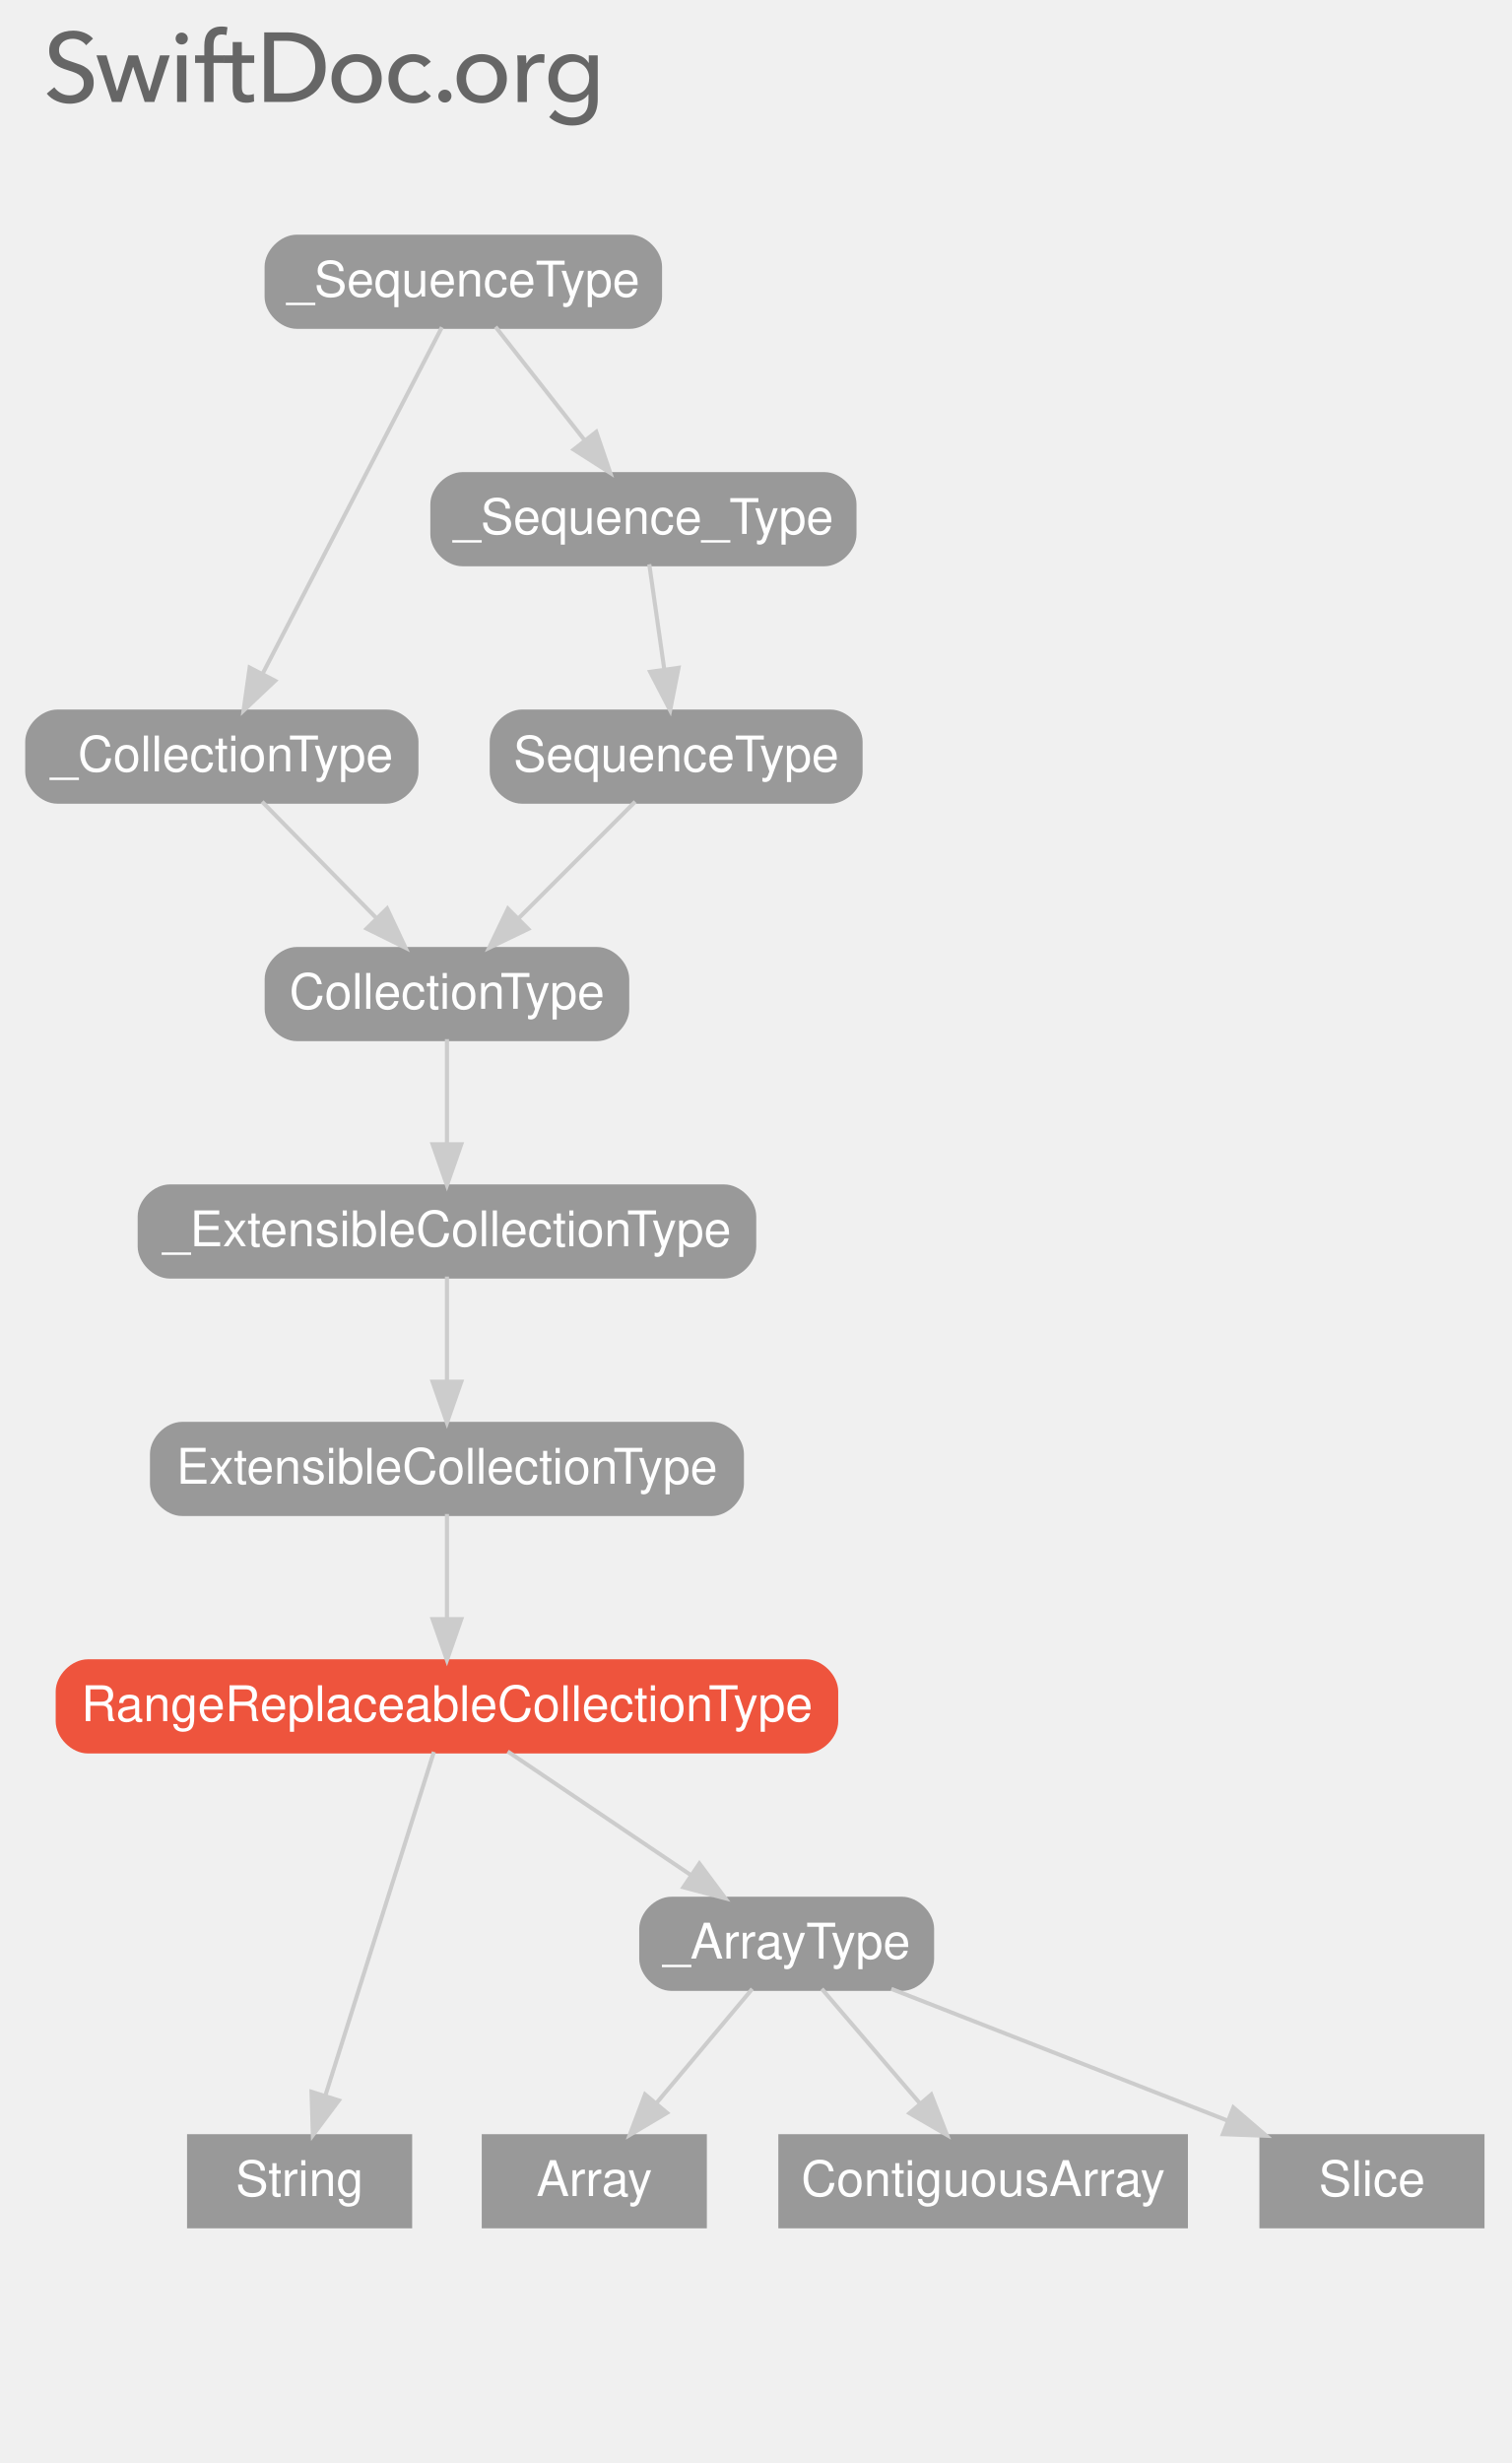
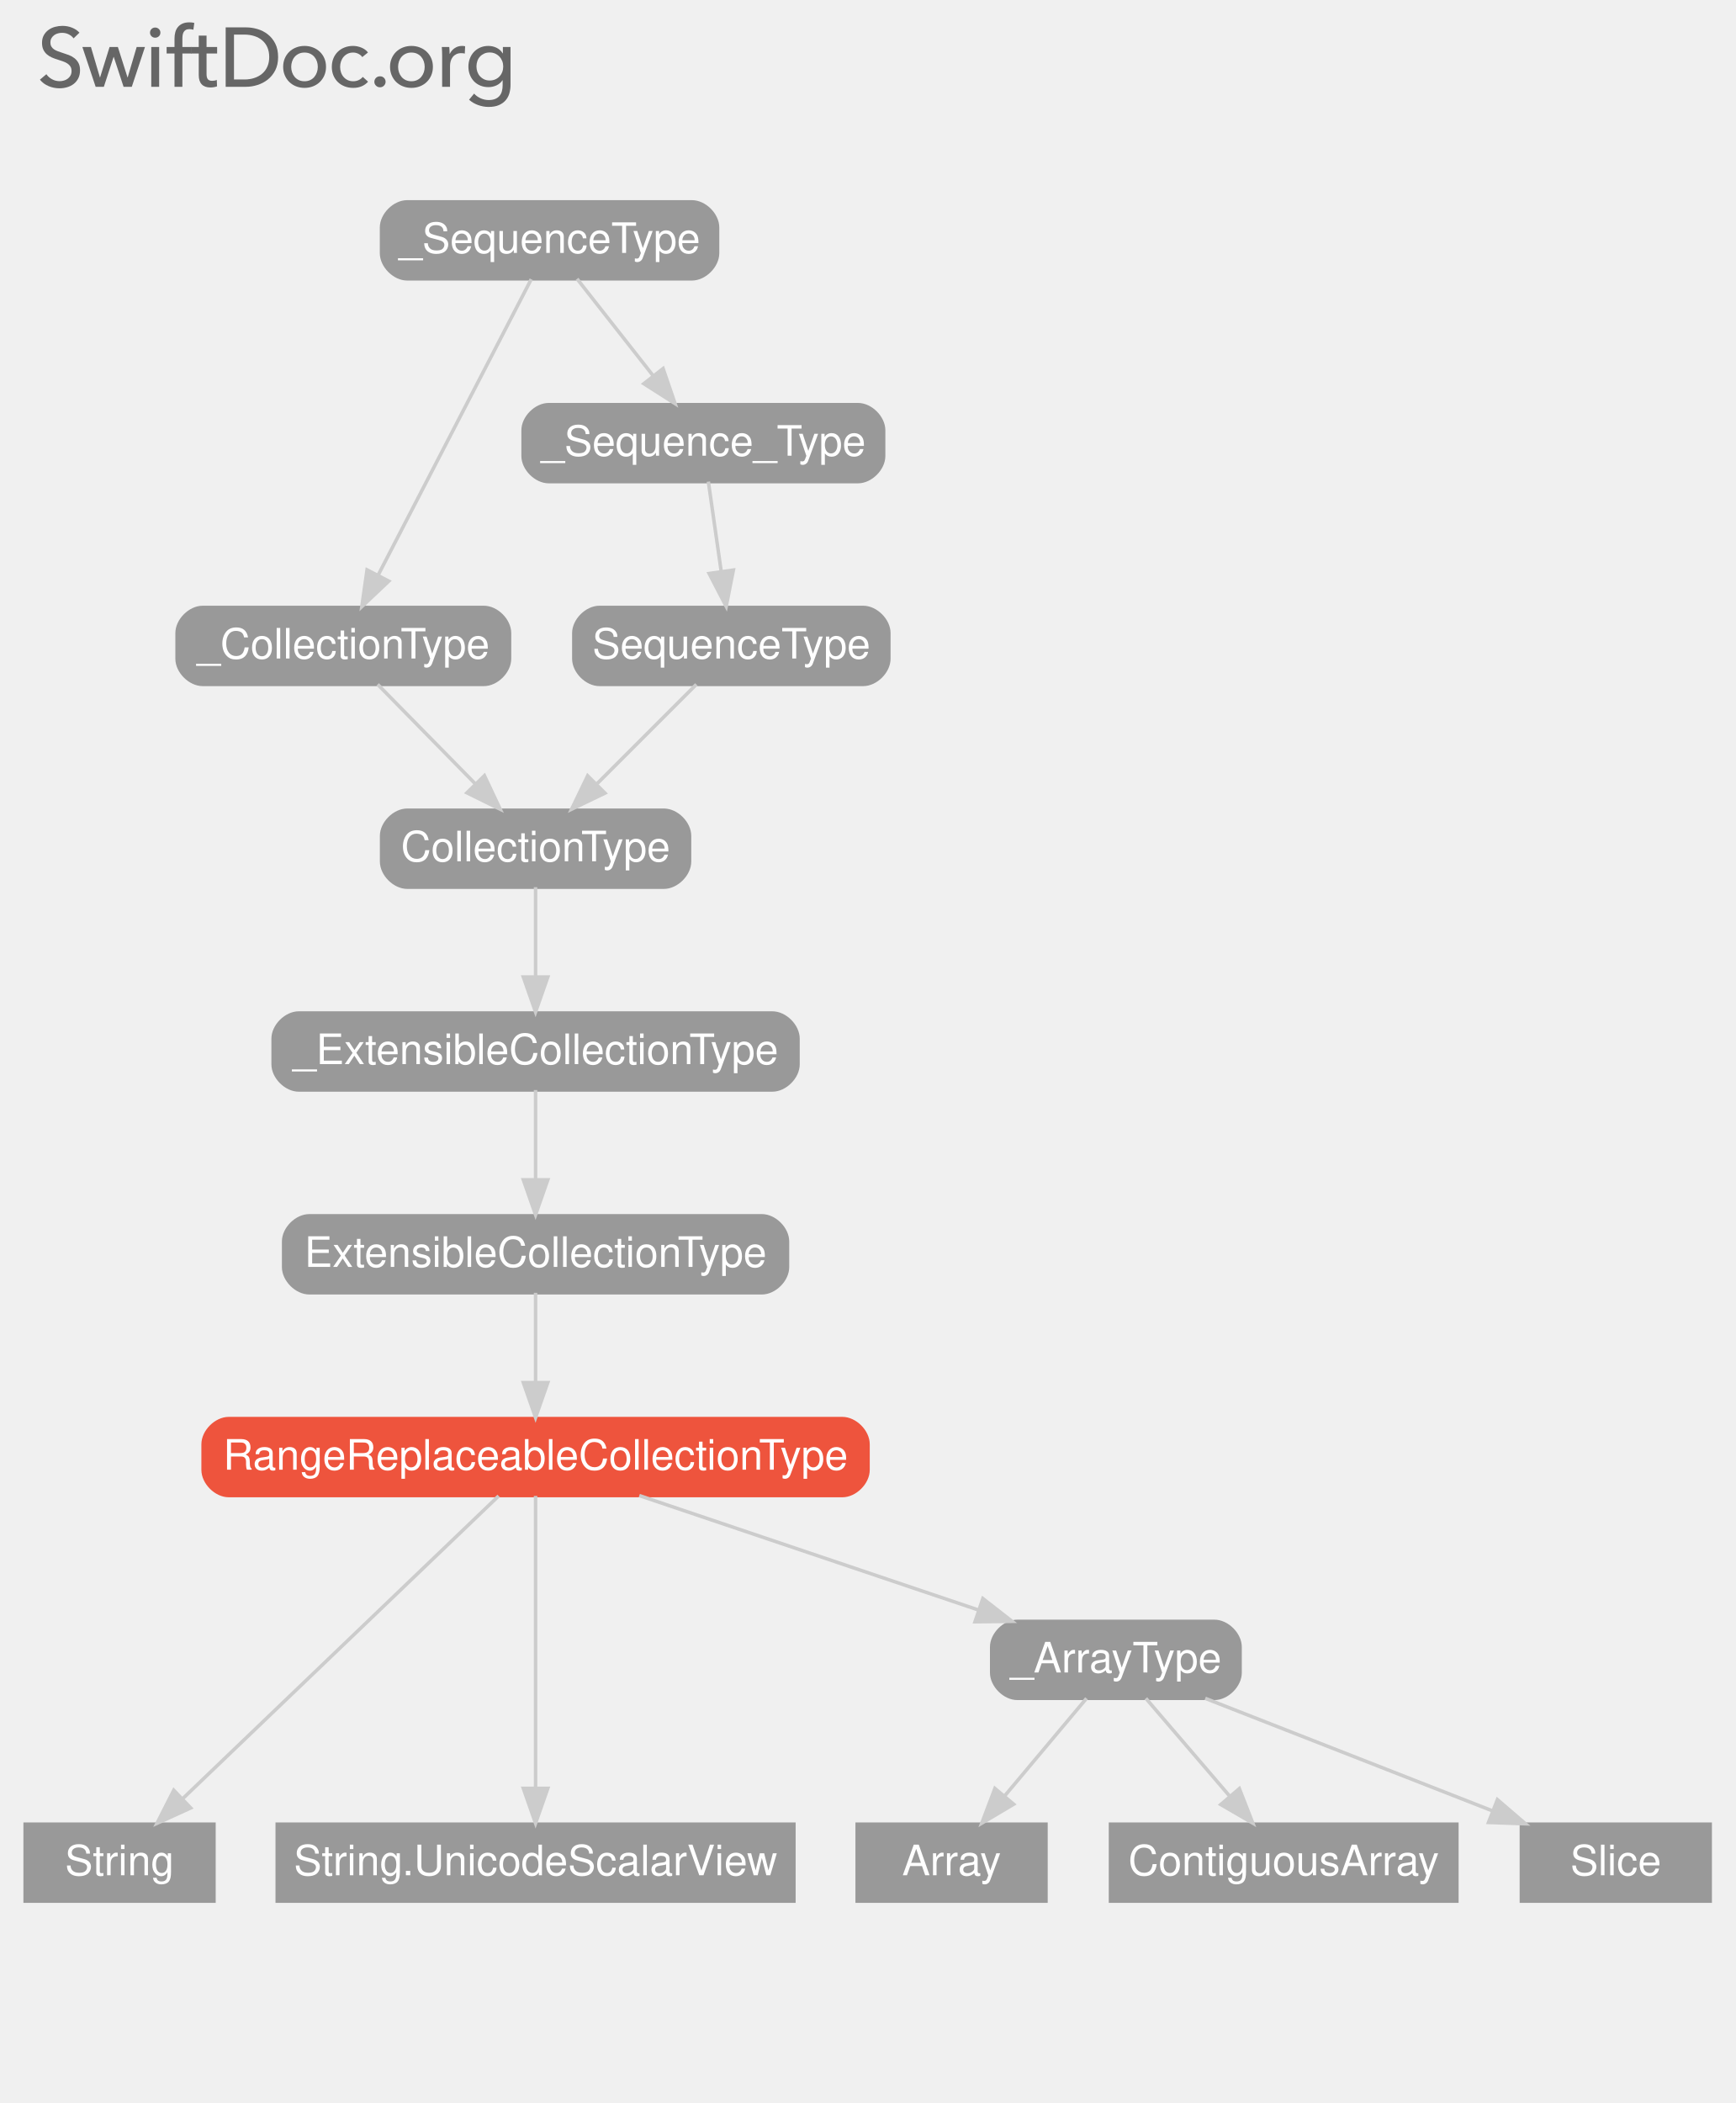
- <svg xmlns="http://www.w3.org/2000/svg" xmlns:xlink="http://www.w3.org/1999/xlink" width="369pt" height="601pt" viewBox="0.00 0.00 369.40 601.20">
+ <svg xmlns="http://www.w3.org/2000/svg" xmlns:xlink="http://www.w3.org/1999/xlink" width="496pt" height="601pt" viewBox="0.00 0.00 496.40 601.20">
  <g id="graph0" class="graph" transform="scale(1 1) rotate(0) translate(7.2 543.6)">
    <g transform="translate(0 -543.6)">
      <g>
        <path fill="#666666" d="M13.846,10.832c-0.336-0.464-0.792-0.844-1.368-1.14s-1.224-0.444-1.944-0.444         c-0.384,0-0.772,0.052-1.164,0.156C8.977,9.509,8.622,9.677,8.301,9.908c-0.32,0.232-0.58,0.52-0.78,0.864         c-0.2,0.344-0.3,0.756-0.3,1.236c0,0.464,0.092,0.852,0.276,1.164c0.184,0.312,0.432,0.576,0.744,0.792s0.68,0.4,1.104,0.552         c0.423,0.152,0.876,0.309,1.356,0.468c0.576,0.177,1.16,0.376,1.752,0.601c0.592,0.224,1.128,0.52,1.608,0.888         s0.872,0.828,1.176,1.38s0.456,1.252,0.456,2.101c0,0.88-0.164,1.644-0.492,2.292c-0.328,0.647-0.765,1.184-1.308,1.607         c-0.544,0.424-1.172,0.74-1.884,0.948s-1.444,0.312-2.196,0.312c-1.072,0-2.108-0.208-3.108-0.624         c-1-0.415-1.828-1.031-2.484-1.848l1.848-1.56c0.4,0.592,0.936,1.071,1.608,1.439c0.672,0.368,1.399,0.552,2.184,0.552         c0.4,0,0.8-0.056,1.2-0.168c0.4-0.111,0.764-0.288,1.092-0.527c0.328-0.24,0.596-0.54,0.804-0.9         c0.208-0.36,0.312-0.796,0.312-1.308s-0.108-0.94-0.324-1.284c-0.216-0.344-0.508-0.636-0.876-0.876s-0.796-0.444-1.284-0.612         c-0.488-0.168-1.004-0.34-1.548-0.516c-0.544-0.16-1.08-0.356-1.608-0.588c-0.528-0.232-1-0.528-1.416-0.889         c-0.416-0.359-0.752-0.804-1.008-1.332c-0.256-0.527-0.384-1.184-0.384-1.968c0-0.848,0.172-1.576,0.516-2.184         c0.344-0.608,0.792-1.112,1.344-1.512c0.552-0.4,1.176-0.692,1.872-0.876c0.696-0.184,1.396-0.276,2.1-0.276         c0.992,0,1.92,0.176,2.784,0.528c0.864,0.352,1.56,0.824,2.088,1.416L13.846,10.832z" />
        <path fill="#666666" d="M18.813,13.304l2.568,8.688h0.048l2.712-8.688h2.376l2.76,8.688h0.048l2.568-8.688h2.376L30.501,24.68         h-2.352l-2.808-8.544h-0.048l-2.784,8.544h-2.352l-3.792-11.376H18.813z" />
        <path fill="#666666" d="M38.685,9.2c0,0.416-0.147,0.76-0.44,1.032c-0.294,0.272-0.647,0.408-1.06,0.408s-0.762-0.14-1.047-0.42         c-0.286-0.28-0.429-0.62-0.429-1.02c0-0.416,0.143-0.764,0.429-1.044c0.286-0.28,0.635-0.42,1.047-0.42s0.766,0.14,1.06,0.42         C38.538,8.437,38.685,8.784,38.685,9.2z M38.325,24.68h-2.256V13.304h2.256V24.68z" />
        <path fill="#666666" d="M47.613,15.152h-2.64v9.528h-2.256v-9.528h-2.256v-1.848h2.256v-2.376c0-0.672,0.076-1.292,0.228-1.86         c0.152-0.568,0.4-1.06,0.744-1.476c0.344-0.416,0.784-0.744,1.32-0.984c0.536-0.24,1.188-0.36,1.956-0.36         c0.544,0,1.016,0.056,1.416,0.168l-0.264,1.944c-0.176-0.048-0.352-0.088-0.528-0.12c-0.176-0.032-0.376-0.048-0.6-0.048         c-0.432,0-0.78,0.076-1.044,0.228c-0.264,0.152-0.468,0.356-0.612,0.612s-0.24,0.548-0.288,0.876         c-0.048,0.328-0.072,0.668-0.072,1.02v2.376h2.64V15.152z" />
        <path fill="#666666" d="M54.909,15.152h-3.024v5.91c0,0.687,0.128,1.177,0.384,1.472c0.256,0.295,0.664,0.442,1.224,0.442         c0.208,0,0.432-0.021,0.672-0.065c0.24-0.044,0.456-0.11,0.648-0.198l0.072,1.848c-0.272,0.096-0.572,0.172-0.9,0.229         c-0.328,0.056-0.668,0.084-1.02,0.084c-1.072,0-1.892-0.296-2.46-0.889c-0.568-0.592-0.852-1.479-0.852-2.664v-6.168h-2.184         v-1.848h2.184V10.04h2.232v3.264h3.024V15.152z" />
        <path fill="#666666" d="M57.356,7.688h5.832c1.088,0,2.176,0.16,3.264,0.48c1.088,0.32,2.072,0.824,2.952,1.512         s1.592,1.568,2.136,2.64c0.544,1.072,0.816,2.36,0.816,3.864c0,1.456-0.272,2.716-0.816,3.78s-1.256,1.943-2.136,2.64         s-1.864,1.216-2.952,1.561c-1.088,0.344-2.176,0.516-3.264,0.516h-5.832V7.688z M59.732,22.593h2.976         c1.024,0,1.972-0.145,2.844-0.432c0.872-0.288,1.624-0.704,2.256-1.248c0.632-0.544,1.124-1.216,1.476-2.017         c0.352-0.8,0.528-1.704,0.528-2.712c0-1.056-0.176-1.983-0.528-2.784c-0.353-0.8-0.844-1.468-1.476-2.004         c-0.632-0.536-1.384-0.944-2.256-1.224s-1.82-0.42-2.844-0.42h-2.976V22.593z" />
        <path fill="#666666" d="M86.06,18.969c0,0.88-0.156,1.688-0.468,2.424c-0.312,0.736-0.744,1.372-1.296,1.908         c-0.552,0.536-1.204,0.952-1.956,1.248c-0.752,0.296-1.56,0.443-2.424,0.443c-0.864,0-1.672-0.147-2.424-0.443         c-0.752-0.296-1.4-0.712-1.944-1.248c-0.544-0.536-0.972-1.172-1.284-1.908c-0.312-0.735-0.468-1.544-0.468-2.424         s0.156-1.684,0.468-2.412c0.312-0.728,0.74-1.356,1.284-1.884c0.543-0.528,1.191-0.939,1.944-1.236         c0.752-0.296,1.56-0.444,2.424-0.444c0.864,0,1.672,0.148,2.424,0.444c0.752,0.297,1.404,0.708,1.956,1.236         c0.552,0.527,0.984,1.156,1.296,1.884C85.904,17.285,86.06,18.089,86.06,18.969z M83.708,18.98c0-0.542-0.084-1.061-0.252-1.556         c-0.169-0.494-0.414-0.929-0.734-1.304s-0.718-0.674-1.192-0.897s-1.015-0.335-1.625-0.335c-0.61,0-1.152,0.111-1.625,0.335         c-0.474,0.224-0.871,0.522-1.191,0.897c-0.321,0.375-0.566,0.81-0.734,1.304C76.184,17.92,76.1,18.438,76.1,18.98         c0,0.543,0.084,1.062,0.253,1.556c0.168,0.495,0.413,0.934,0.734,1.316c0.321,0.383,0.718,0.686,1.191,0.909         c0.473,0.224,1.015,0.335,1.625,0.335c0.61,0,1.151-0.111,1.625-0.335s0.871-0.526,1.192-0.909s0.565-0.821,0.734-1.316         C83.624,20.042,83.708,19.523,83.708,18.98z" />
        <path fill="#666666" d="M96.428,16.184c-0.24-0.368-0.6-0.676-1.08-0.924s-0.992-0.372-1.536-0.372         c-0.592,0-1.116,0.112-1.572,0.336c-0.456,0.225-0.844,0.524-1.164,0.9c-0.32,0.376-0.564,0.812-0.732,1.308         s-0.252,1.017-0.252,1.56c0,0.545,0.084,1.064,0.252,1.561s0.412,0.933,0.732,1.308c0.32,0.376,0.712,0.677,1.176,0.9         c0.464,0.225,0.992,0.336,1.584,0.336c0.576,0,1.1-0.111,1.572-0.336c0.472-0.224,0.86-0.528,1.164-0.912l1.512,1.368         c-0.48,0.561-1.08,0.996-1.8,1.308c-0.72,0.312-1.536,0.468-2.448,0.468c-0.88,0-1.692-0.144-2.436-0.432         c-0.744-0.288-1.388-0.691-1.932-1.212c-0.544-0.52-0.972-1.147-1.284-1.884s-0.468-1.561-0.468-2.473         c0-0.896,0.152-1.711,0.456-2.447c0.304-0.736,0.728-1.368,1.272-1.896c0.543-0.527,1.188-0.936,1.932-1.224         c0.744-0.288,1.548-0.433,2.412-0.433c0.8,0,1.596,0.16,2.388,0.48s1.419,0.784,1.884,1.392L96.428,16.184z" />
        <path fill="#666666" d="M103.1,23.24c0,0.417-0.152,0.784-0.456,1.104c-0.304,0.32-0.688,0.479-1.152,0.479         c-0.448,0-0.828-0.155-1.14-0.468c-0.312-0.312-0.468-0.676-0.468-1.092c0-0.432,0.152-0.804,0.456-1.116         c0.304-0.312,0.688-0.468,1.152-0.468c0.464,0,0.848,0.152,1.152,0.456C102.947,22.44,103.1,22.808,103.1,23.24z" />
        <path fill="#666666" d="M116.635,18.969c0,0.88-0.156,1.688-0.468,2.424c-0.312,0.736-0.744,1.372-1.296,1.908         c-0.552,0.536-1.204,0.952-1.956,1.248c-0.752,0.296-1.56,0.443-2.424,0.443c-0.864,0-1.672-0.147-2.424-0.443         c-0.752-0.296-1.4-0.712-1.944-1.248c-0.544-0.536-0.972-1.172-1.284-1.908c-0.312-0.735-0.468-1.544-0.468-2.424         s0.156-1.684,0.468-2.412c0.312-0.728,0.74-1.356,1.284-1.884c0.543-0.528,1.191-0.939,1.944-1.236         c0.752-0.296,1.56-0.444,2.424-0.444c0.864,0,1.672,0.148,2.424,0.444c0.752,0.297,1.404,0.708,1.956,1.236         c0.552,0.527,0.984,1.156,1.296,1.884C116.479,17.285,116.635,18.089,116.635,18.969z M114.283,18.98         c0-0.542-0.084-1.061-0.252-1.556c-0.169-0.494-0.414-0.929-0.734-1.304s-0.718-0.674-1.192-0.897s-1.015-0.335-1.625-0.335         c-0.61,0-1.152,0.111-1.625,0.335c-0.474,0.224-0.871,0.522-1.191,0.897c-0.321,0.375-0.566,0.81-0.734,1.304         c-0.169,0.495-0.253,1.014-0.253,1.556c0,0.543,0.084,1.062,0.253,1.556c0.168,0.495,0.413,0.934,0.734,1.316         c0.321,0.383,0.718,0.686,1.191,0.909c0.473,0.224,1.015,0.335,1.625,0.335c0.61,0,1.151-0.111,1.625-0.335         s0.871-0.526,1.192-0.909s0.565-0.821,0.734-1.316C114.199,20.042,114.283,19.523,114.283,18.98z" />
        <path fill="#666666" d="M119.251,14.577c-0.016-0.48-0.04-0.904-0.072-1.272h2.136c0.032,0.288,0.056,0.62,0.072,0.996         c0.016,0.376,0.024,0.684,0.024,0.924h0.072c0.32-0.672,0.788-1.212,1.404-1.62c0.616-0.408,1.308-0.612,2.076-0.612         c0.352,0,0.648,0.033,0.888,0.097l-0.096,2.088c-0.32-0.08-0.664-0.12-1.032-0.12c-0.544,0-1.016,0.101-1.416,0.3         c-0.4,0.2-0.732,0.468-0.996,0.805c-0.264,0.336-0.46,0.724-0.588,1.163c-0.128,0.44-0.192,0.9-0.192,1.381v5.976h-2.256v-8.928         C119.275,15.449,119.267,15.056,119.251,14.577z" />
        <path fill="#666666" d="M128.419,26.625c0.496,0.56,1.116,1.008,1.86,1.344c0.744,0.336,1.508,0.504,2.292,0.504         c0.752,0,1.384-0.108,1.896-0.324s0.924-0.512,1.236-0.888s0.536-0.82,0.672-1.332c0.136-0.513,0.204-1.064,0.204-1.656v-1.464         h-0.048c-0.416,0.641-0.984,1.128-1.704,1.464c-0.72,0.336-1.488,0.504-2.304,0.504c-0.864,0-1.652-0.151-2.364-0.456         c-0.712-0.304-1.316-0.72-1.812-1.248c-0.496-0.527-0.88-1.147-1.152-1.859s-0.408-1.477-0.408-2.292         c0-0.816,0.136-1.584,0.408-2.305c0.272-0.72,0.656-1.348,1.152-1.884c0.496-0.535,1.096-0.96,1.8-1.271         c0.704-0.312,1.488-0.469,2.352-0.469c0.816,0,1.596,0.177,2.34,0.528c0.744,0.353,1.332,0.888,1.764,1.608h0.048v-1.824h2.184         v10.8c0,0.832-0.104,1.628-0.312,2.388c-0.208,0.76-0.56,1.433-1.056,2.017s-1.144,1.052-1.944,1.404         c-0.8,0.352-1.792,0.527-2.976,0.527c-0.992,0-1.988-0.18-2.988-0.54c-1-0.359-1.86-0.868-2.58-1.523L128.419,26.625z          M129.091,18.873c0,0.527,0.084,1.031,0.253,1.512c0.168,0.479,0.417,0.904,0.746,1.271c0.329,0.369,0.726,0.664,1.192,0.889         c0.465,0.224,0.995,0.336,1.589,0.336c0.577,0,1.107-0.104,1.589-0.312c0.481-0.207,0.891-0.491,1.228-0.852         s0.598-0.784,0.782-1.272c0.185-0.487,0.277-1.012,0.277-1.571c0-0.544-0.093-1.057-0.277-1.536         c-0.185-0.48-0.449-0.904-0.794-1.272c-0.345-0.367-0.755-0.66-1.228-0.876c-0.474-0.216-1-0.324-1.577-0.324         c-0.594,0-1.124,0.108-1.589,0.324c-0.466,0.216-0.863,0.504-1.192,0.864s-0.578,0.784-0.746,1.271         C129.175,17.812,129.091,18.329,129.091,18.873z" />
      </g>
      <g>
        <a xlink:href="/" pointer-events="all" target="_top">
          <polygon fill="none" points="0,0 145,0 145,35 0,35 0,0" />
        </a>
      </g>
    </g>
    <g id="node1" class="node">
      <g id="a_node1">
        <a xlink:href="/type/Array/" target="_top">
-           <polygon fill="#999999" stroke="#999999" points="165,-22 111,-22 111,-0 165,-0 165,-22" />
-           <text text-anchor="middle" x="138" y="-7.4" font-family="Helvetica,sans-Serif" font-size="12.00" fill="white">Array</text>
+           <polygon fill="#999999" stroke="#999999" points="292,-22 238,-22 238,-0 292,-0 292,-22" />
+           <text text-anchor="middle" x="265" y="-7.4" font-family="Helvetica,sans-Serif" font-size="12.00" fill="white">Array</text>
        </a>
      </g>
    </g>
    <g id="node2" class="node">
      <g id="a_node2">
        <a xlink:href="/protocol/CollectionType/" target="_top">
-           <path fill="#999999" stroke="#999999" d="M138.704,-312C138.704,-312 65.296,-312 65.296,-312 61.63,-312 57.963,-308.333 57.963,-304.667 57.963,-304.667 57.963,-297.333 57.963,-297.333 57.963,-293.667 61.63,-290 65.296,-290 65.296,-290 138.704,-290 138.704,-290 142.37,-290 146.037,-293.667 146.037,-297.333 146.037,-297.333 146.037,-304.667 146.037,-304.667 146.037,-308.333 142.37,-312 138.704,-312" />
-           <text text-anchor="middle" x="102" y="-297.4" font-family="Helvetica,sans-Serif" font-size="12.00" fill="white">CollectionType</text>
+           <path fill="#999999" stroke="#999999" d="M182.704,-312C182.704,-312 109.296,-312 109.296,-312 105.63,-312 101.963,-308.333 101.963,-304.667 101.963,-304.667 101.963,-297.333 101.963,-297.333 101.963,-293.667 105.63,-290 109.296,-290 109.296,-290 182.704,-290 182.704,-290 186.37,-290 190.037,-293.667 190.037,-297.333 190.037,-297.333 190.037,-304.667 190.037,-304.667 190.037,-308.333 186.37,-312 182.704,-312" />
+           <text text-anchor="middle" x="146" y="-297.4" font-family="Helvetica,sans-Serif" font-size="12.00" fill="white">CollectionType</text>
        </a>
      </g>
    </g>
-     <g id="node11" class="node">
-       <g id="a_node11">
+     <g id="node12" class="node">
+       <g id="a_node12">
        <a xlink:href="/protocol/_ExtensibleCollectionType/" target="_top">
-           <path fill="#999999" stroke="#999999" d="M169.733,-254C169.733,-254 34.267,-254 34.267,-254 30.601,-254 26.934,-250.333 26.934,-246.667 26.934,-246.667 26.934,-239.333 26.934,-239.333 26.934,-235.667 30.601,-232 34.267,-232 34.267,-232 169.733,-232 169.733,-232 173.399,-232 177.066,-235.667 177.066,-239.333 177.066,-239.333 177.066,-246.667 177.066,-246.667 177.066,-250.333 173.399,-254 169.733,-254" />
-           <text text-anchor="middle" x="102" y="-239.4" font-family="Helvetica,sans-Serif" font-size="12.00" fill="white">_ExtensibleCollectionType</text>
+           <path fill="#999999" stroke="#999999" d="M213.733,-254C213.733,-254 78.267,-254 78.267,-254 74.601,-254 70.934,-250.333 70.934,-246.667 70.934,-246.667 70.934,-239.333 70.934,-239.333 70.934,-235.667 74.601,-232 78.267,-232 78.267,-232 213.733,-232 213.733,-232 217.399,-232 221.066,-235.667 221.066,-239.333 221.066,-239.333 221.066,-246.667 221.066,-246.667 221.066,-250.333 217.399,-254 213.733,-254" />
+           <text text-anchor="middle" x="146" y="-239.4" font-family="Helvetica,sans-Serif" font-size="12.00" fill="white">_ExtensibleCollectionType</text>
        </a>
      </g>
    </g>
-     <g id="edge8" class="edge">
-       <path fill="none" stroke="#cccccc" d="M102,-289.988C102,-282.91 102,-273.171 102,-264.478" />
-       <polygon fill="#cccccc" stroke="#cccccc" points="105.5,-264.304 102,-254.304 98.5,-264.304 105.5,-264.304" />
+     <g id="edge9" class="edge">
+       <path fill="none" stroke="#cccccc" d="M146,-289.988C146,-282.91 146,-273.171 146,-264.478" />
+       <polygon fill="#cccccc" stroke="#cccccc" points="149.5,-264.304 146,-254.304 142.5,-264.304 149.5,-264.304" />
    </g>
    <g id="node3" class="node">
      <g id="a_node3">
        <a xlink:href="/type/ContiguousArray/" target="_top">
-           <polygon fill="#999999" stroke="#999999" points="282.534,-22 183.466,-22 183.466,-0 282.534,-0 282.534,-22" />
-           <text text-anchor="middle" x="233" y="-7.4" font-family="Helvetica,sans-Serif" font-size="12.00" fill="white">ContiguousArray</text>
+           <polygon fill="#999999" stroke="#999999" points="409.534,-22 310.466,-22 310.466,-0 409.534,-0 409.534,-22" />
+           <text text-anchor="middle" x="360" y="-7.4" font-family="Helvetica,sans-Serif" font-size="12.00" fill="white">ContiguousArray</text>
        </a>
      </g>
    </g>
    <g id="node4" class="node">
      <g id="a_node4">
        <a xlink:href="/protocol/ExtensibleCollectionType/" target="_top">
-           <path fill="#999999" stroke="#999999" d="M166.727,-196C166.727,-196 37.273,-196 37.273,-196 33.607,-196 29.94,-192.333 29.94,-188.667 29.94,-188.667 29.94,-181.333 29.94,-181.333 29.94,-177.667 33.607,-174 37.273,-174 37.273,-174 166.727,-174 166.727,-174 170.393,-174 174.06,-177.667 174.06,-181.333 174.06,-181.333 174.06,-188.667 174.06,-188.667 174.06,-192.333 170.393,-196 166.727,-196" />
-           <text text-anchor="middle" x="102" y="-181.4" font-family="Helvetica,sans-Serif" font-size="12.00" fill="white">ExtensibleCollectionType</text>
+           <path fill="#999999" stroke="#999999" d="M210.727,-196C210.727,-196 81.273,-196 81.273,-196 77.607,-196 73.94,-192.333 73.94,-188.667 73.94,-188.667 73.94,-181.333 73.94,-181.333 73.94,-177.667 77.607,-174 81.273,-174 81.273,-174 210.727,-174 210.727,-174 214.393,-174 218.06,-177.667 218.06,-181.333 218.06,-181.333 218.06,-188.667 218.06,-188.667 218.06,-192.333 214.393,-196 210.727,-196" />
+           <text text-anchor="middle" x="146" y="-181.4" font-family="Helvetica,sans-Serif" font-size="12.00" fill="white">ExtensibleCollectionType</text>
        </a>
      </g>
    </g>
    <g id="node5" class="node">
      <g id="a_node5">
        <a xlink:href="/protocol/RangeReplaceableCollectionType/" target="_top">
-           <path fill="#ee543d" stroke="#ee543d" d="M189.76,-138C189.76,-138 14.24,-138 14.24,-138 10.573,-138 6.906,-134.333 6.906,-130.667 6.906,-130.667 6.906,-123.333 6.906,-123.333 6.906,-119.667 10.573,-116 14.24,-116 14.24,-116 189.76,-116 189.76,-116 193.427,-116 197.094,-119.667 197.094,-123.333 197.094,-123.333 197.094,-130.667 197.094,-130.667 197.094,-134.333 193.427,-138 189.76,-138" />
-           <text text-anchor="middle" x="102" y="-123.4" font-family="Helvetica,sans-Serif" font-size="12.00" fill="white">RangeReplaceableCollectionType</text>
+           <path fill="#ee543d" stroke="#ee543d" d="M233.76,-138C233.76,-138 58.24,-138 58.24,-138 54.573,-138 50.906,-134.333 50.906,-130.667 50.906,-130.667 50.906,-123.333 50.906,-123.333 50.906,-119.667 54.573,-116 58.24,-116 58.24,-116 233.76,-116 233.76,-116 237.427,-116 241.094,-119.667 241.094,-123.333 241.094,-123.333 241.094,-130.667 241.094,-130.667 241.094,-134.333 237.427,-138 233.76,-138" />
+           <text text-anchor="middle" x="146" y="-123.4" font-family="Helvetica,sans-Serif" font-size="12.00" fill="white">RangeReplaceableCollectionType</text>
        </a>
      </g>
    </g>
-     <g id="edge6" class="edge">
-       <path fill="none" stroke="#cccccc" d="M102,-173.988C102,-166.91 102,-157.171 102,-148.478" />
-       <polygon fill="#cccccc" stroke="#cccccc" points="105.5,-148.304 102,-138.304 98.5,-148.304 105.5,-148.304" />
+     <g id="edge7" class="edge">
+       <path fill="none" stroke="#cccccc" d="M146,-173.988C146,-166.91 146,-157.171 146,-148.478" />
+       <polygon fill="#cccccc" stroke="#cccccc" points="149.5,-148.304 146,-138.304 142.5,-148.304 149.5,-148.304" />
    </g>
    <g id="node8" class="node">
      <g id="a_node8">
        <a xlink:href="/type/String/" target="_top">
-           <polygon fill="#999999" stroke="#999999" points="93,-22 39,-22 39,-0 93,-0 93,-22" />
-           <text text-anchor="middle" x="66" y="-7.4" font-family="Helvetica,sans-Serif" font-size="12.00" fill="white">String</text>
+           <polygon fill="#999999" stroke="#999999" points="54,-22 0,-22 0,-0 54,-0 54,-22" />
+           <text text-anchor="middle" x="27" y="-7.4" font-family="Helvetica,sans-Serif" font-size="12.00" fill="white">String</text>
        </a>
      </g>
    </g>
    <g id="edge1" class="edge">
-       <path fill="none" stroke="#cccccc" d="M98.805,-115.883C92.869,-97.086 80.041,-56.463 72.302,-31.956" />
-       <polygon fill="#cccccc" stroke="#cccccc" points="75.588,-30.74 69.239,-22.258 68.913,-32.848 75.588,-30.74" />
+       <path fill="none" stroke="#cccccc" d="M135.44,-115.883C115.114,-96.412 70.341,-53.52 45.145,-29.382" />
+       <polygon fill="#cccccc" stroke="#cccccc" points="47.35,-26.648 37.708,-22.258 42.508,-31.703 47.35,-26.648" />
    </g>
    <g id="node9" class="node">
      <g id="a_node9">
+         <a xlink:href="/type/String.UnicodeScalarView/" target="_top">
+           <polygon fill="#999999" stroke="#999999" points="219.892,-22 72.108,-22 72.108,-0 219.892,-0 219.892,-22" />
+           <text text-anchor="middle" x="146" y="-7.4" font-family="Helvetica,sans-Serif" font-size="12.00" fill="white">String.UnicodeScalarView</text>
+         </a>
+       </g>
+     </g>
+     <g id="edge3" class="edge">
+       <path fill="none" stroke="#cccccc" d="M146,-115.883C146,-97.17 146,-56.827 146,-32.287" />
+       <polygon fill="#cccccc" stroke="#cccccc" points="149.5,-32.258 146,-22.258 142.5,-32.258 149.5,-32.258" />
+     </g>
+     <g id="node10" class="node">
+       <g id="a_node10">
        <a xlink:href="/protocol/_ArrayType/" target="_top">
-           <path fill="#999999" stroke="#999999" d="M213.19,-80C213.19,-80 156.81,-80 156.81,-80 153.144,-80 149.477,-76.333 149.477,-72.667 149.477,-72.667 149.477,-65.333 149.477,-65.333 149.477,-61.667 153.144,-58 156.81,-58 156.81,-58 213.19,-58 213.19,-58 216.856,-58 220.523,-61.667 220.523,-65.333 220.523,-65.333 220.523,-72.667 220.523,-72.667 220.523,-76.333 216.856,-80 213.19,-80" />
-           <text text-anchor="middle" x="185" y="-65.4" font-family="Helvetica,sans-Serif" font-size="12.00" fill="white">_ArrayType</text>
+           <path fill="#999999" stroke="#999999" d="M340.19,-80C340.19,-80 283.81,-80 283.81,-80 280.144,-80 276.477,-76.333 276.477,-72.667 276.477,-72.667 276.477,-65.333 276.477,-65.333 276.477,-61.667 280.144,-58 283.81,-58 283.81,-58 340.19,-58 340.19,-58 343.856,-58 347.523,-61.667 347.523,-65.333 347.523,-65.333 347.523,-72.667 347.523,-72.667 347.523,-76.333 343.856,-80 340.19,-80" />
+           <text text-anchor="middle" x="312" y="-65.4" font-family="Helvetica,sans-Serif" font-size="12.00" fill="white">_ArrayType</text>
        </a>
      </g>
    </g>
    <g id="edge2" class="edge">
-       <path fill="none" stroke="#cccccc" d="M116.839,-115.988C129.272,-107.599 147.243,-95.474 161.611,-85.78" />
-       <polygon fill="#cccccc" stroke="#cccccc" points="163.678,-88.608 170.01,-80.114 159.763,-82.805 163.678,-88.608" />
+       <path fill="none" stroke="#cccccc" d="M175.677,-115.988C202.74,-106.859 242.919,-93.305 272.651,-83.274" />
+       <polygon fill="#cccccc" stroke="#cccccc" points="273.944,-86.532 282.3,-80.019 271.706,-79.899 273.944,-86.532" />
    </g>
    <g id="node6" class="node">
      <g id="a_node6">
        <a xlink:href="/protocol/SequenceType/" target="_top">
-           <path fill="#999999" stroke="#999999" d="M195.718,-370C195.718,-370 120.282,-370 120.282,-370 116.615,-370 112.949,-366.333 112.949,-362.667 112.949,-362.667 112.949,-355.333 112.949,-355.333 112.949,-351.667 116.615,-348 120.282,-348 120.282,-348 195.718,-348 195.718,-348 199.385,-348 203.051,-351.667 203.051,-355.333 203.051,-355.333 203.051,-362.667 203.051,-362.667 203.051,-366.333 199.385,-370 195.718,-370" />
-           <text text-anchor="middle" x="158" y="-355.4" font-family="Helvetica,sans-Serif" font-size="12.00" fill="white">SequenceType</text>
+           <path fill="#999999" stroke="#999999" d="M239.718,-370C239.718,-370 164.282,-370 164.282,-370 160.615,-370 156.949,-366.333 156.949,-362.667 156.949,-362.667 156.949,-355.333 156.949,-355.333 156.949,-351.667 160.615,-348 164.282,-348 164.282,-348 239.718,-348 239.718,-348 243.385,-348 247.051,-351.667 247.051,-355.333 247.051,-355.333 247.051,-362.667 247.051,-362.667 247.051,-366.333 243.385,-370 239.718,-370" />
+           <text text-anchor="middle" x="202" y="-355.4" font-family="Helvetica,sans-Serif" font-size="12.00" fill="white">SequenceType</text>
+         </a>
+       </g>
+     </g>
+     <g id="edge11" class="edge">
+       <path fill="none" stroke="#cccccc" d="M191.988,-347.988C184.123,-340.123 172.974,-328.974 163.624,-319.624" />
+       <polygon fill="#cccccc" stroke="#cccccc" points="165.85,-316.9 156.304,-312.304 160.9,-321.85 165.85,-316.9" />
+     </g>
+     <g id="node7" class="node">
+       <g id="a_node7">
+         <a xlink:href="/type/Slice/" target="_top">
+           <polygon fill="#999999" stroke="#999999" points="482,-22 428,-22 428,-0 482,-0 482,-22" />
+           <text text-anchor="middle" x="455" y="-7.4" font-family="Helvetica,sans-Serif" font-size="12.00" fill="white">Slice</text>
+         </a>
+       </g>
+     </g>
+     <g id="edge4" class="edge">
+       <path fill="none" stroke="#cccccc" d="M303.597,-57.988C297.128,-50.281 288.012,-39.419 280.264,-30.187" />
+       <polygon fill="#cccccc" stroke="#cccccc" points="282.758,-27.714 273.648,-22.304 277.396,-32.214 282.758,-27.714" />
+     </g>
+     <g id="edge5" class="edge">
+       <path fill="none" stroke="#cccccc" d="M320.581,-57.988C327.255,-50.202 336.688,-39.197 344.653,-29.905" />
+       <polygon fill="#cccccc" stroke="#cccccc" points="347.318,-32.174 351.168,-22.304 342.003,-27.619 347.318,-32.174" />
+     </g>
+     <g id="edge6" class="edge">
+       <path fill="none" stroke="#cccccc" d="M337.566,-57.988C360.503,-49.006 394.379,-35.74 419.859,-25.761" />
+       <polygon fill="#cccccc" stroke="#cccccc" points="421.138,-29.019 429.174,-22.114 418.586,-22.501 421.138,-29.019" />
+     </g>
+     <g id="node11" class="node">
+       <g id="a_node11">
+         <a xlink:href="/protocol/_CollectionType/" target="_top">
+           <path fill="#999999" stroke="#999999" d="M131.208,-370C131.208,-370 50.792,-370 50.792,-370 47.126,-370 43.459,-366.333 43.459,-362.667 43.459,-362.667 43.459,-355.333 43.459,-355.333 43.459,-351.667 47.126,-348 50.792,-348 50.792,-348 131.208,-348 131.208,-348 134.874,-348 138.541,-351.667 138.541,-355.333 138.541,-355.333 138.541,-362.667 138.541,-362.667 138.541,-366.333 134.874,-370 131.208,-370" />
+           <text text-anchor="middle" x="91" y="-355.4" font-family="Helvetica,sans-Serif" font-size="12.00" fill="white">_CollectionType</text>
        </a>
      </g>
    </g>
    <g id="edge10" class="edge">
-       <path fill="none" stroke="#cccccc" d="M147.988,-347.988C140.123,-340.123 128.974,-328.974 119.624,-319.624" />
-       <polygon fill="#cccccc" stroke="#cccccc" points="121.85,-316.9 112.304,-312.304 116.9,-321.85 121.85,-316.9" />
+       <path fill="none" stroke="#cccccc" d="M100.833,-347.988C108.557,-340.123 119.507,-328.974 128.691,-319.624" />
+       <polygon fill="#cccccc" stroke="#cccccc" points="131.37,-321.891 135.88,-312.304 126.376,-316.986 131.37,-321.891" />
    </g>
-     <g id="node7" class="node">
-       <g id="a_node7">
-         <a xlink:href="/type/Slice/" target="_top">
-           <polygon fill="#999999" stroke="#999999" points="355,-22 301,-22 301,-0 355,-0 355,-22" />
-           <text text-anchor="middle" x="328" y="-7.4" font-family="Helvetica,sans-Serif" font-size="12.00" fill="white">Slice</text>
+     <g id="edge8" class="edge">
+       <path fill="none" stroke="#cccccc" d="M146,-231.988C146,-224.91 146,-215.171 146,-206.478" />
+       <polygon fill="#cccccc" stroke="#cccccc" points="149.5,-206.304 146,-196.304 142.5,-206.304 149.5,-206.304" />
+     </g>
+     <g id="node13" class="node">
+       <g id="a_node13">
+         <a xlink:href="/protocol/_SequenceType/" target="_top">
+           <path fill="#999999" stroke="#999999" d="M190.724,-486C190.724,-486 109.276,-486 109.276,-486 105.609,-486 101.943,-482.333 101.943,-478.667 101.943,-478.667 101.943,-471.333 101.943,-471.333 101.943,-467.667 105.609,-464 109.276,-464 109.276,-464 190.724,-464 190.724,-464 194.391,-464 198.057,-467.667 198.057,-471.333 198.057,-471.333 198.057,-478.667 198.057,-478.667 198.057,-482.333 194.391,-486 190.724,-486" />
+           <text text-anchor="middle" x="150" y="-471.4" font-family="Helvetica,sans-Serif" font-size="12.00" fill="white">_SequenceType</text>
        </a>
      </g>
    </g>
-     <g id="edge3" class="edge">
-       <path fill="none" stroke="#cccccc" d="M176.597,-57.988C170.128,-50.281 161.012,-39.419 153.264,-30.187" />
-       <polygon fill="#cccccc" stroke="#cccccc" points="155.758,-27.714 146.648,-22.304 150.396,-32.214 155.758,-27.714" />
+     <g id="edge12" class="edge">
+       <path fill="none" stroke="#cccccc" d="M144.764,-463.883C134.948,-444.917 113.633,-403.732 100.989,-379.3" />
+       <polygon fill="#cccccc" stroke="#cccccc" points="104.014,-377.53 96.309,-370.258 97.797,-380.748 104.014,-377.53" />
    </g>
-     <g id="edge4" class="edge">
-       <path fill="none" stroke="#cccccc" d="M193.581,-57.988C200.255,-50.202 209.688,-39.197 217.653,-29.905" />
-       <polygon fill="#cccccc" stroke="#cccccc" points="220.318,-32.174 224.168,-22.304 215.003,-27.619 220.318,-32.174" />
-     </g>
-     <g id="edge5" class="edge">
-       <path fill="none" stroke="#cccccc" d="M210.566,-57.988C233.503,-49.006 267.379,-35.74 292.859,-25.761" />
-       <polygon fill="#cccccc" stroke="#cccccc" points="294.138,-29.019 302.174,-22.114 291.586,-22.501 294.138,-29.019" />
-     </g>
-     <g id="node10" class="node">
-       <g id="a_node10">
-         <a xlink:href="/protocol/_CollectionType/" target="_top">
-           <path fill="#999999" stroke="#999999" d="M87.207,-370C87.207,-370 6.792,-370 6.792,-370 3.126,-370 -0.541,-366.333 -0.541,-362.667 -0.541,-362.667 -0.541,-355.333 -0.541,-355.333 -0.541,-351.667 3.126,-348 6.792,-348 6.792,-348 87.207,-348 87.207,-348 90.874,-348 94.541,-351.667 94.541,-355.333 94.541,-355.333 94.541,-362.667 94.541,-362.667 94.541,-366.333 90.874,-370 87.207,-370" />
-           <text text-anchor="middle" x="47" y="-355.4" font-family="Helvetica,sans-Serif" font-size="12.00" fill="white">_CollectionType</text>
+     <g id="node14" class="node">
+       <g id="a_node14">
+         <a xlink:href="/protocol/_Sequence_Type/" target="_top">
+           <path fill="#999999" stroke="#999999" d="M238.228,-428C238.228,-428 149.772,-428 149.772,-428 146.105,-428 142.439,-424.333 142.439,-420.667 142.439,-420.667 142.439,-413.333 142.439,-413.333 142.439,-409.667 146.105,-406 149.772,-406 149.772,-406 238.228,-406 238.228,-406 241.895,-406 245.561,-409.667 245.561,-413.333 245.561,-413.333 245.561,-420.667 245.561,-420.667 245.561,-424.333 241.895,-428 238.228,-428" />
+           <text text-anchor="middle" x="194" y="-413.4" font-family="Helvetica,sans-Serif" font-size="12.00" fill="white">_Sequence_Type</text>
        </a>
      </g>
    </g>
-     <g id="edge9" class="edge">
-       <path fill="none" stroke="#cccccc" d="M56.833,-347.988C64.558,-340.123 75.507,-328.974 84.691,-319.624" />
-       <polygon fill="#cccccc" stroke="#cccccc" points="87.37,-321.891 91.88,-312.304 82.376,-316.986 87.37,-321.891" />
-     </g>
-     <g id="edge7" class="edge">
-       <path fill="none" stroke="#cccccc" d="M102,-231.988C102,-224.91 102,-215.171 102,-206.478" />
-       <polygon fill="#cccccc" stroke="#cccccc" points="105.5,-206.304 102,-196.304 98.5,-206.304 105.5,-206.304" />
-     </g>
-     <g id="node12" class="node">
-       <g id="a_node12">
-         <a xlink:href="/protocol/_SequenceType/" target="_top">
-           <path fill="#999999" stroke="#999999" d="M146.724,-486C146.724,-486 65.276,-486 65.276,-486 61.609,-486 57.943,-482.333 57.943,-478.667 57.943,-478.667 57.943,-471.333 57.943,-471.333 57.943,-467.667 61.609,-464 65.276,-464 65.276,-464 146.724,-464 146.724,-464 150.391,-464 154.057,-467.667 154.057,-471.333 154.057,-471.333 154.057,-478.667 154.057,-478.667 154.057,-482.333 150.391,-486 146.724,-486" />
-           <text text-anchor="middle" x="106" y="-471.4" font-family="Helvetica,sans-Serif" font-size="12.00" fill="white">_SequenceType</text>
-         </a>
-       </g>
-     </g>
-     <g id="edge11" class="edge">
-       <path fill="none" stroke="#cccccc" d="M100.764,-463.883C90.948,-444.917 69.633,-403.732 56.989,-379.3" />
-       <polygon fill="#cccccc" stroke="#cccccc" points="60.014,-377.53 52.309,-370.258 53.797,-380.748 60.014,-377.53" />
-     </g>
-     <g id="node13" class="node">
-       <g id="a_node13">
-         <a xlink:href="/protocol/_Sequence_Type/" target="_top">
-           <path fill="#999999" stroke="#999999" d="M194.228,-428C194.228,-428 105.772,-428 105.772,-428 102.105,-428 98.439,-424.333 98.439,-420.667 98.439,-420.667 98.439,-413.333 98.439,-413.333 98.439,-409.667 102.105,-406 105.772,-406 105.772,-406 194.228,-406 194.228,-406 197.895,-406 201.561,-409.667 201.561,-413.333 201.561,-413.333 201.561,-420.667 201.561,-420.667 201.561,-424.333 197.895,-428 194.228,-428" />
-           <text text-anchor="middle" x="150" y="-413.4" font-family="Helvetica,sans-Serif" font-size="12.00" fill="white">_Sequence_Type</text>
-         </a>
-       </g>
+     <g id="edge14" class="edge">
+       <path fill="none" stroke="#cccccc" d="M157.866,-463.988C163.922,-456.281 172.456,-445.419 179.71,-436.187" />
+       <polygon fill="#cccccc" stroke="#cccccc" points="182.478,-438.329 185.904,-428.304 176.974,-434.005 182.478,-438.329" />
    </g>
    <g id="edge13" class="edge">
-       <path fill="none" stroke="#cccccc" d="M113.866,-463.988C119.922,-456.281 128.456,-445.419 135.71,-436.187" />
-       <polygon fill="#cccccc" stroke="#cccccc" points="138.478,-438.329 141.904,-428.304 132.974,-434.005 138.478,-438.329" />
-     </g>
-     <g id="edge12" class="edge">
-       <path fill="none" stroke="#cccccc" d="M151.43,-405.988C152.441,-398.91 153.833,-389.171 155.075,-380.478" />
-       <polygon fill="#cccccc" stroke="#cccccc" points="158.579,-380.698 156.528,-370.304 151.649,-379.708 158.579,-380.698" />
+       <path fill="none" stroke="#cccccc" d="M195.43,-405.988C196.441,-398.91 197.833,-389.171 199.075,-380.478" />
+       <polygon fill="#cccccc" stroke="#cccccc" points="202.579,-380.698 200.528,-370.304 195.649,-379.708 202.579,-380.698" />
    </g>
  </g>
</svg>
